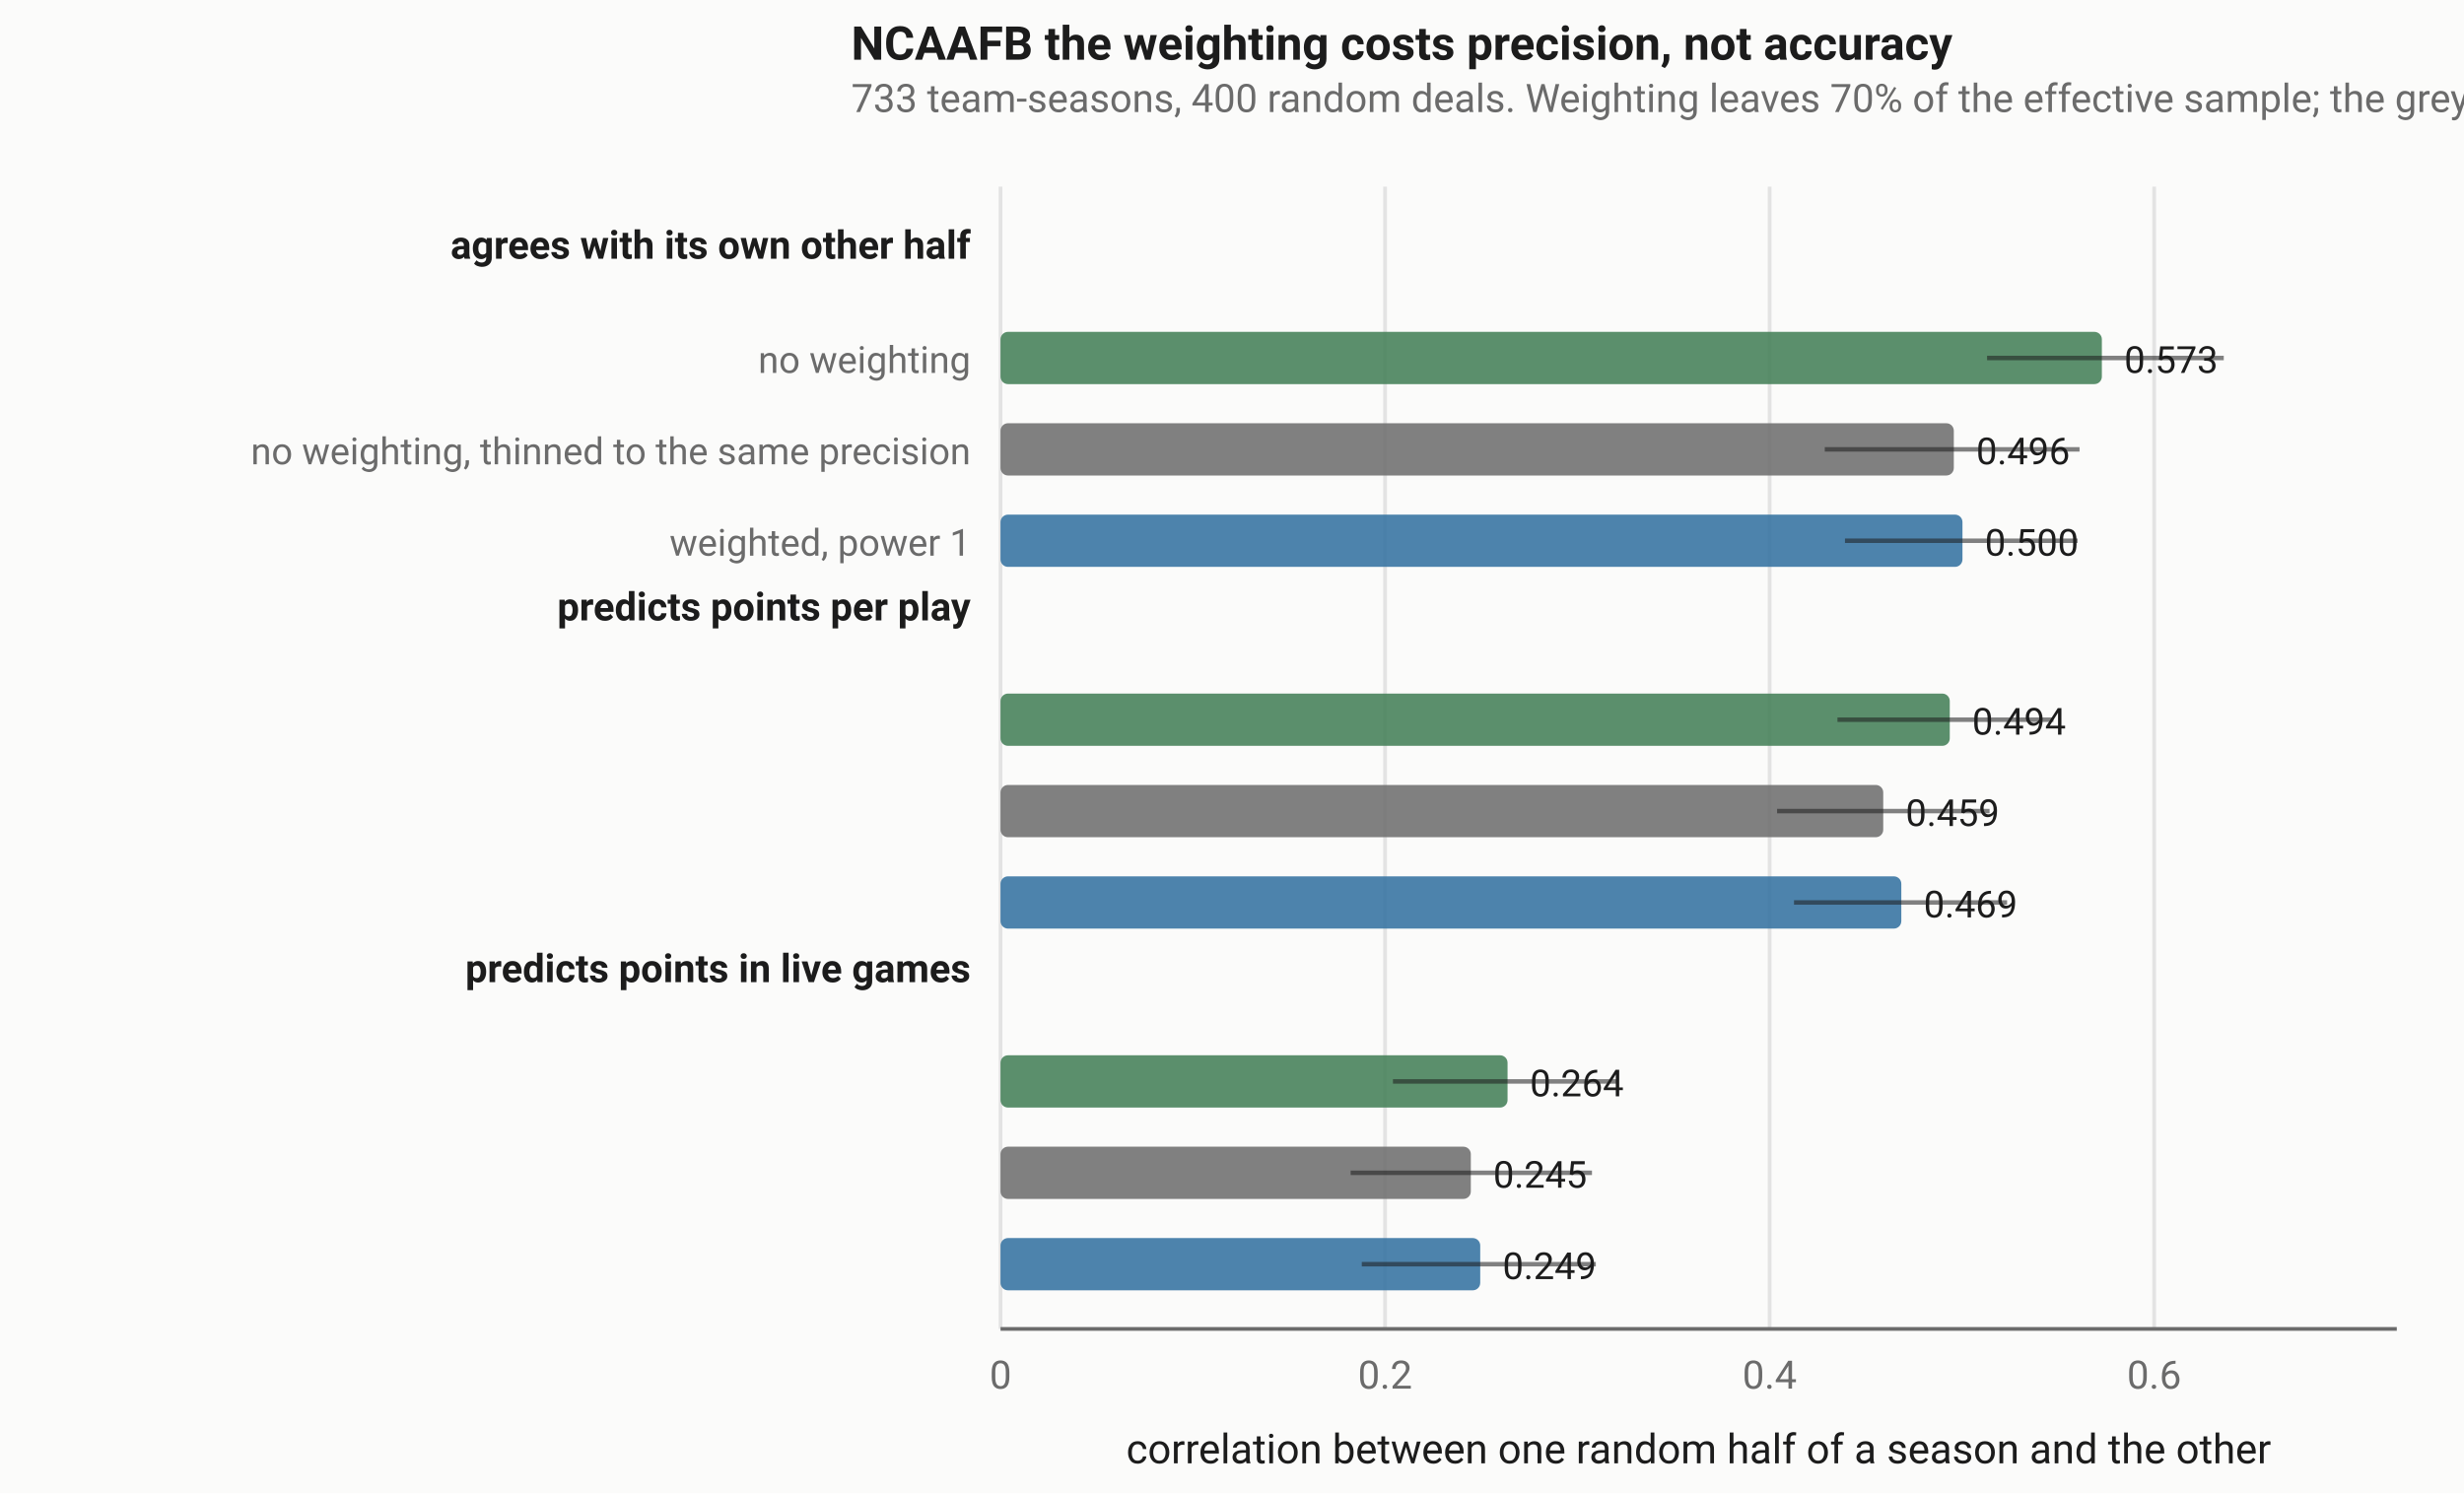
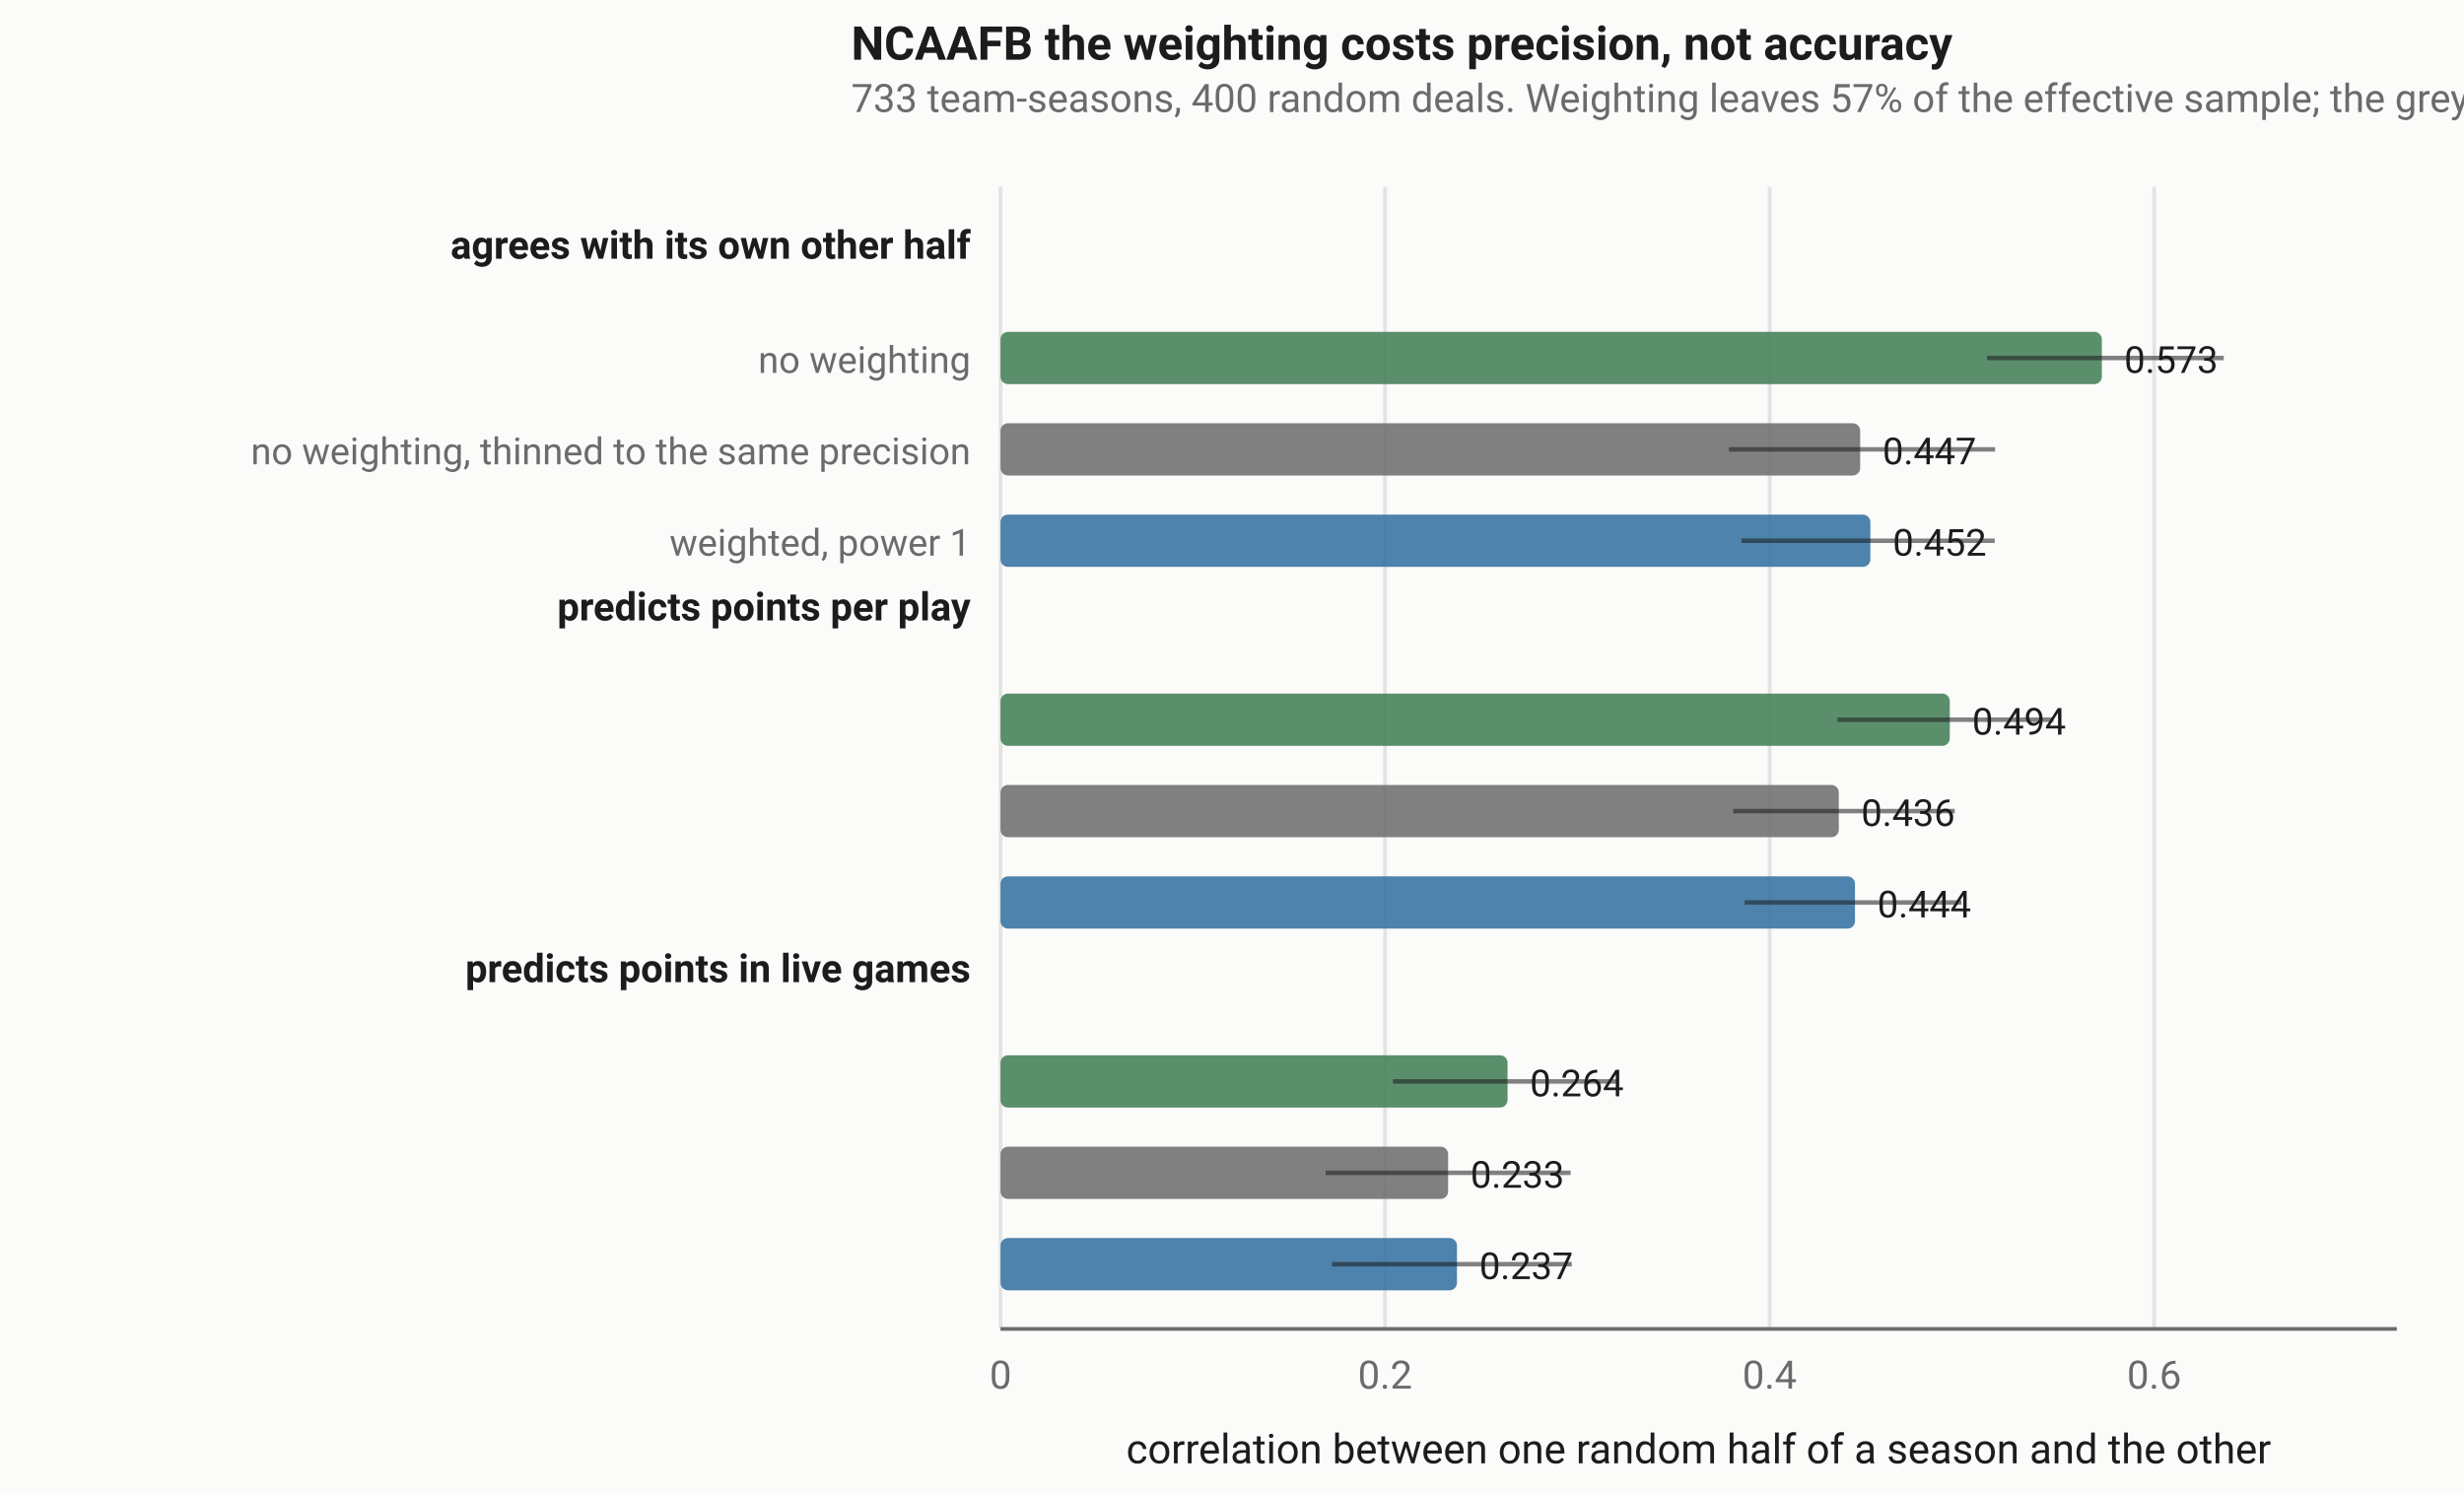
<svg xmlns="http://www.w3.org/2000/svg" width="660" height="400" viewBox="0 0 660 400" role="img" aria-label="NCAAFB the weighting costs precision, not accuracy">
  <rect width="660" height="400" fill="#fbfbfa" />
  <text x="228" y="16" font-family="ui-sans-serif, -apple-system, 'Segoe UI', Roboto, 'Helvetica Neue', Arial, sans-serif" font-size="12.5" font-weight="600" fill="#1c1c1c">NCAAFB the weighting costs precision, not accuracy</text>
-   <text x="228" y="30" font-family="ui-sans-serif, -apple-system, 'Segoe UI', Roboto, 'Helvetica Neue', Arial, sans-serif" font-size="10.5" fill="#6b6b6b">733 team-seasons, 400 random deals. Weighting leaves 70% of the effective sample; the grey bar is the unweighted number thinned to that same 70%.</text>
+   <text x="228" y="30" font-family="ui-sans-serif, -apple-system, 'Segoe UI', Roboto, 'Helvetica Neue', Arial, sans-serif" font-size="10.5" fill="#6b6b6b">733 team-seasons, 400 random deals. Weighting leaves 57% of the effective sample; the grey bar is the unweighted number thinned to that same 57%.</text>
  <line x1="268.00" y1="50" x2="268.00" y2="356" stroke="#e3e3e3" stroke-width="1" />
  <text x="268.00" y="372.00" font-family="ui-sans-serif, -apple-system, 'Segoe UI', Roboto, 'Helvetica Neue', Arial, sans-serif" font-size="10.5" fill="#6b6b6b" text-anchor="middle" font-weight="400">0</text>
  <line x1="371.00" y1="50" x2="371.00" y2="356" stroke="#e3e3e3" stroke-width="1" />
  <text x="371.00" y="372.00" font-family="ui-sans-serif, -apple-system, 'Segoe UI', Roboto, 'Helvetica Neue', Arial, sans-serif" font-size="10.5" fill="#6b6b6b" text-anchor="middle" font-weight="400">0.2</text>
  <line x1="474.00" y1="50" x2="474.00" y2="356" stroke="#e3e3e3" stroke-width="1" />
  <text x="474.00" y="372.00" font-family="ui-sans-serif, -apple-system, 'Segoe UI', Roboto, 'Helvetica Neue', Arial, sans-serif" font-size="10.5" fill="#6b6b6b" text-anchor="middle" font-weight="400">0.4</text>
  <line x1="577.01" y1="50" x2="577.01" y2="356" stroke="#e3e3e3" stroke-width="1" />
  <text x="577.01" y="372.00" font-family="ui-sans-serif, -apple-system, 'Segoe UI', Roboto, 'Helvetica Neue', Arial, sans-serif" font-size="10.5" fill="#6b6b6b" text-anchor="middle" font-weight="400">0.6</text>
  <line x1="268" y1="356" x2="642" y2="356" stroke="#6b6b6b" stroke-width="1" />
  <text x="455.00" y="392.00" font-family="ui-sans-serif, -apple-system, 'Segoe UI', Roboto, 'Helvetica Neue', Arial, sans-serif" font-size="11" fill="#1c1c1c" text-anchor="middle" font-weight="400">correlation between one random half of a season and the other</text>
  <text x="260.00" y="69.30" font-family="ui-sans-serif, -apple-system, 'Segoe UI', Roboto, 'Helvetica Neue', Arial, sans-serif" font-size="10.5" fill="#1c1c1c" text-anchor="end" font-weight="600">agrees with its own other half</text>
  <rect x="268.00" y="88.90" width="295.00" height="14" fill="#3f7d54" opacity="0.85" rx="2" />
  <line x1="532.25" y1="95.90" x2="595.65" y2="95.90" stroke="#1c1c1c" stroke-width="1.2" opacity="0.55" />
  <text x="569.00" y="99.90" font-family="ui-sans-serif, -apple-system, 'Segoe UI', Roboto, 'Helvetica Neue', Arial, sans-serif" font-size="10" fill="#1c1c1c" text-anchor="start" font-weight="400">0.573</text>
  <text x="260.00" y="99.90" font-family="ui-sans-serif, -apple-system, 'Segoe UI', Roboto, 'Helvetica Neue', Arial, sans-serif" font-size="10" fill="#6b6b6b" text-anchor="end" font-weight="400">no weighting</text>
-   <rect x="268.00" y="113.38" width="255.34" height="14" fill="#6b6b6b" opacity="0.85" rx="2" />
-   <line x1="488.78" y1="120.38" x2="557.02" y2="120.38" stroke="#1c1c1c" stroke-width="1.2" opacity="0.55" />
-   <text x="529.34" y="124.38" font-family="ui-sans-serif, -apple-system, 'Segoe UI', Roboto, 'Helvetica Neue', Arial, sans-serif" font-size="10" fill="#1c1c1c" text-anchor="start" font-weight="400">0.496</text>
+   <rect x="268.00" y="113.38" width="230.26" height="14" fill="#6b6b6b" opacity="0.85" rx="2" />
+   <line x1="463.14" y1="120.38" x2="534.41" y2="120.38" stroke="#1c1c1c" stroke-width="1.2" opacity="0.55" />
+   <text x="504.26" y="124.38" font-family="ui-sans-serif, -apple-system, 'Segoe UI', Roboto, 'Helvetica Neue', Arial, sans-serif" font-size="10" fill="#1c1c1c" text-anchor="start" font-weight="400">0.447</text>
  <text x="260.00" y="124.38" font-family="ui-sans-serif, -apple-system, 'Segoe UI', Roboto, 'Helvetica Neue', Arial, sans-serif" font-size="10" fill="#6b6b6b" text-anchor="end" font-weight="400">no weighting, thinned to the same precision</text>
-   <rect x="268.00" y="137.86" width="257.66" height="14" fill="#2f6f9f" opacity="0.85" rx="2" />
-   <line x1="494.19" y1="144.86" x2="556.51" y2="144.86" stroke="#1c1c1c" stroke-width="1.2" opacity="0.55" />
-   <text x="531.66" y="148.86" font-family="ui-sans-serif, -apple-system, 'Segoe UI', Roboto, 'Helvetica Neue', Arial, sans-serif" font-size="10" fill="#1c1c1c" text-anchor="start" font-weight="400">0.500</text>
+   <rect x="268.00" y="137.86" width="232.99" height="14" fill="#2f6f9f" opacity="0.85" rx="2" />
+   <line x1="466.48" y1="144.86" x2="534.31" y2="144.86" stroke="#1c1c1c" stroke-width="1.2" opacity="0.55" />
+   <text x="506.99" y="148.86" font-family="ui-sans-serif, -apple-system, 'Segoe UI', Roboto, 'Helvetica Neue', Arial, sans-serif" font-size="10" fill="#1c1c1c" text-anchor="start" font-weight="400">0.452</text>
  <text x="260.00" y="148.86" font-family="ui-sans-serif, -apple-system, 'Segoe UI', Roboto, 'Helvetica Neue', Arial, sans-serif" font-size="10" fill="#6b6b6b" text-anchor="end" font-weight="400">weighted, power 1</text>
  <text x="260.00" y="166.20" font-family="ui-sans-serif, -apple-system, 'Segoe UI', Roboto, 'Helvetica Neue', Arial, sans-serif" font-size="10.5" fill="#1c1c1c" text-anchor="end" font-weight="600">predicts points per play</text>
  <rect x="268.00" y="185.80" width="254.26" height="14" fill="#3f7d54" opacity="0.85" rx="2" />
  <line x1="492.18" y1="192.80" x2="550.02" y2="192.80" stroke="#1c1c1c" stroke-width="1.2" opacity="0.55" />
  <text x="528.26" y="196.80" font-family="ui-sans-serif, -apple-system, 'Segoe UI', Roboto, 'Helvetica Neue', Arial, sans-serif" font-size="10" fill="#1c1c1c" text-anchor="start" font-weight="400">0.494</text>
-   <rect x="268.00" y="210.28" width="236.44" height="14" fill="#6b6b6b" opacity="0.85" rx="2" />
-   <line x1="476.01" y1="217.28" x2="532.92" y2="217.28" stroke="#1c1c1c" stroke-width="1.2" opacity="0.55" />
-   <text x="510.44" y="221.28" font-family="ui-sans-serif, -apple-system, 'Segoe UI', Roboto, 'Helvetica Neue', Arial, sans-serif" font-size="10" fill="#1c1c1c" text-anchor="start" font-weight="400">0.459</text>
-   <rect x="268.00" y="234.76" width="241.28" height="14" fill="#2f6f9f" opacity="0.85" rx="2" />
-   <line x1="480.54" y1="241.76" x2="537.61" y2="241.76" stroke="#1c1c1c" stroke-width="1.2" opacity="0.55" />
-   <text x="515.28" y="245.76" font-family="ui-sans-serif, -apple-system, 'Segoe UI', Roboto, 'Helvetica Neue', Arial, sans-serif" font-size="10" fill="#1c1c1c" text-anchor="start" font-weight="400">0.469</text>
+   <rect x="268.00" y="210.28" width="224.54" height="14" fill="#6b6b6b" opacity="0.85" rx="2" />
+   <line x1="464.27" y1="217.28" x2="523.60" y2="217.28" stroke="#1c1c1c" stroke-width="1.2" opacity="0.55" />
+   <text x="498.54" y="221.28" font-family="ui-sans-serif, -apple-system, 'Segoe UI', Roboto, 'Helvetica Neue', Arial, sans-serif" font-size="10" fill="#1c1c1c" text-anchor="start" font-weight="400">0.436</text>
+   <rect x="268.00" y="234.76" width="228.87" height="14" fill="#2f6f9f" opacity="0.85" rx="2" />
+   <line x1="467.31" y1="241.76" x2="525.40" y2="241.76" stroke="#1c1c1c" stroke-width="1.2" opacity="0.55" />
+   <text x="502.87" y="245.76" font-family="ui-sans-serif, -apple-system, 'Segoe UI', Roboto, 'Helvetica Neue', Arial, sans-serif" font-size="10" fill="#1c1c1c" text-anchor="start" font-weight="400">0.444</text>
  <text x="260.00" y="263.10" font-family="ui-sans-serif, -apple-system, 'Segoe UI', Roboto, 'Helvetica Neue', Arial, sans-serif" font-size="10.5" fill="#1c1c1c" text-anchor="end" font-weight="600">predicts points in live games</text>
  <rect x="268.00" y="282.70" width="135.81" height="14" fill="#3f7d54" opacity="0.85" rx="2" />
  <line x1="373.11" y1="289.70" x2="433.16" y2="289.70" stroke="#1c1c1c" stroke-width="1.2" opacity="0.55" />
  <text x="409.81" y="293.70" font-family="ui-sans-serif, -apple-system, 'Segoe UI', Roboto, 'Helvetica Neue', Arial, sans-serif" font-size="10" fill="#1c1c1c" text-anchor="start" font-weight="400">0.264</text>
-   <rect x="268.00" y="307.18" width="125.97" height="14" fill="#6b6b6b" opacity="0.85" rx="2" />
-   <line x1="361.78" y1="314.18" x2="426.42" y2="314.18" stroke="#1c1c1c" stroke-width="1.2" opacity="0.55" />
-   <text x="399.97" y="318.18" font-family="ui-sans-serif, -apple-system, 'Segoe UI', Roboto, 'Helvetica Neue', Arial, sans-serif" font-size="10" fill="#1c1c1c" text-anchor="start" font-weight="400">0.245</text>
-   <rect x="268.00" y="331.66" width="128.49" height="14" fill="#2f6f9f" opacity="0.85" rx="2" />
-   <line x1="364.77" y1="338.66" x2="427.45" y2="338.66" stroke="#1c1c1c" stroke-width="1.2" opacity="0.55" />
-   <text x="402.49" y="342.66" font-family="ui-sans-serif, -apple-system, 'Segoe UI', Roboto, 'Helvetica Neue', Arial, sans-serif" font-size="10" fill="#1c1c1c" text-anchor="start" font-weight="400">0.249</text>
+   <rect x="268.00" y="307.18" width="119.89" height="14" fill="#6b6b6b" opacity="0.85" rx="2" />
+   <line x1="355.09" y1="314.18" x2="420.70" y2="314.18" stroke="#1c1c1c" stroke-width="1.2" opacity="0.55" />
+   <text x="393.89" y="318.18" font-family="ui-sans-serif, -apple-system, 'Segoe UI', Roboto, 'Helvetica Neue', Arial, sans-serif" font-size="10" fill="#1c1c1c" text-anchor="start" font-weight="400">0.233</text>
+   <rect x="268.00" y="331.66" width="122.26" height="14" fill="#2f6f9f" opacity="0.85" rx="2" />
+   <line x1="356.74" y1="338.66" x2="421.01" y2="338.66" stroke="#1c1c1c" stroke-width="1.2" opacity="0.55" />
+   <text x="396.26" y="342.66" font-family="ui-sans-serif, -apple-system, 'Segoe UI', Roboto, 'Helvetica Neue', Arial, sans-serif" font-size="10" fill="#1c1c1c" text-anchor="start" font-weight="400">0.237</text>
</svg>
